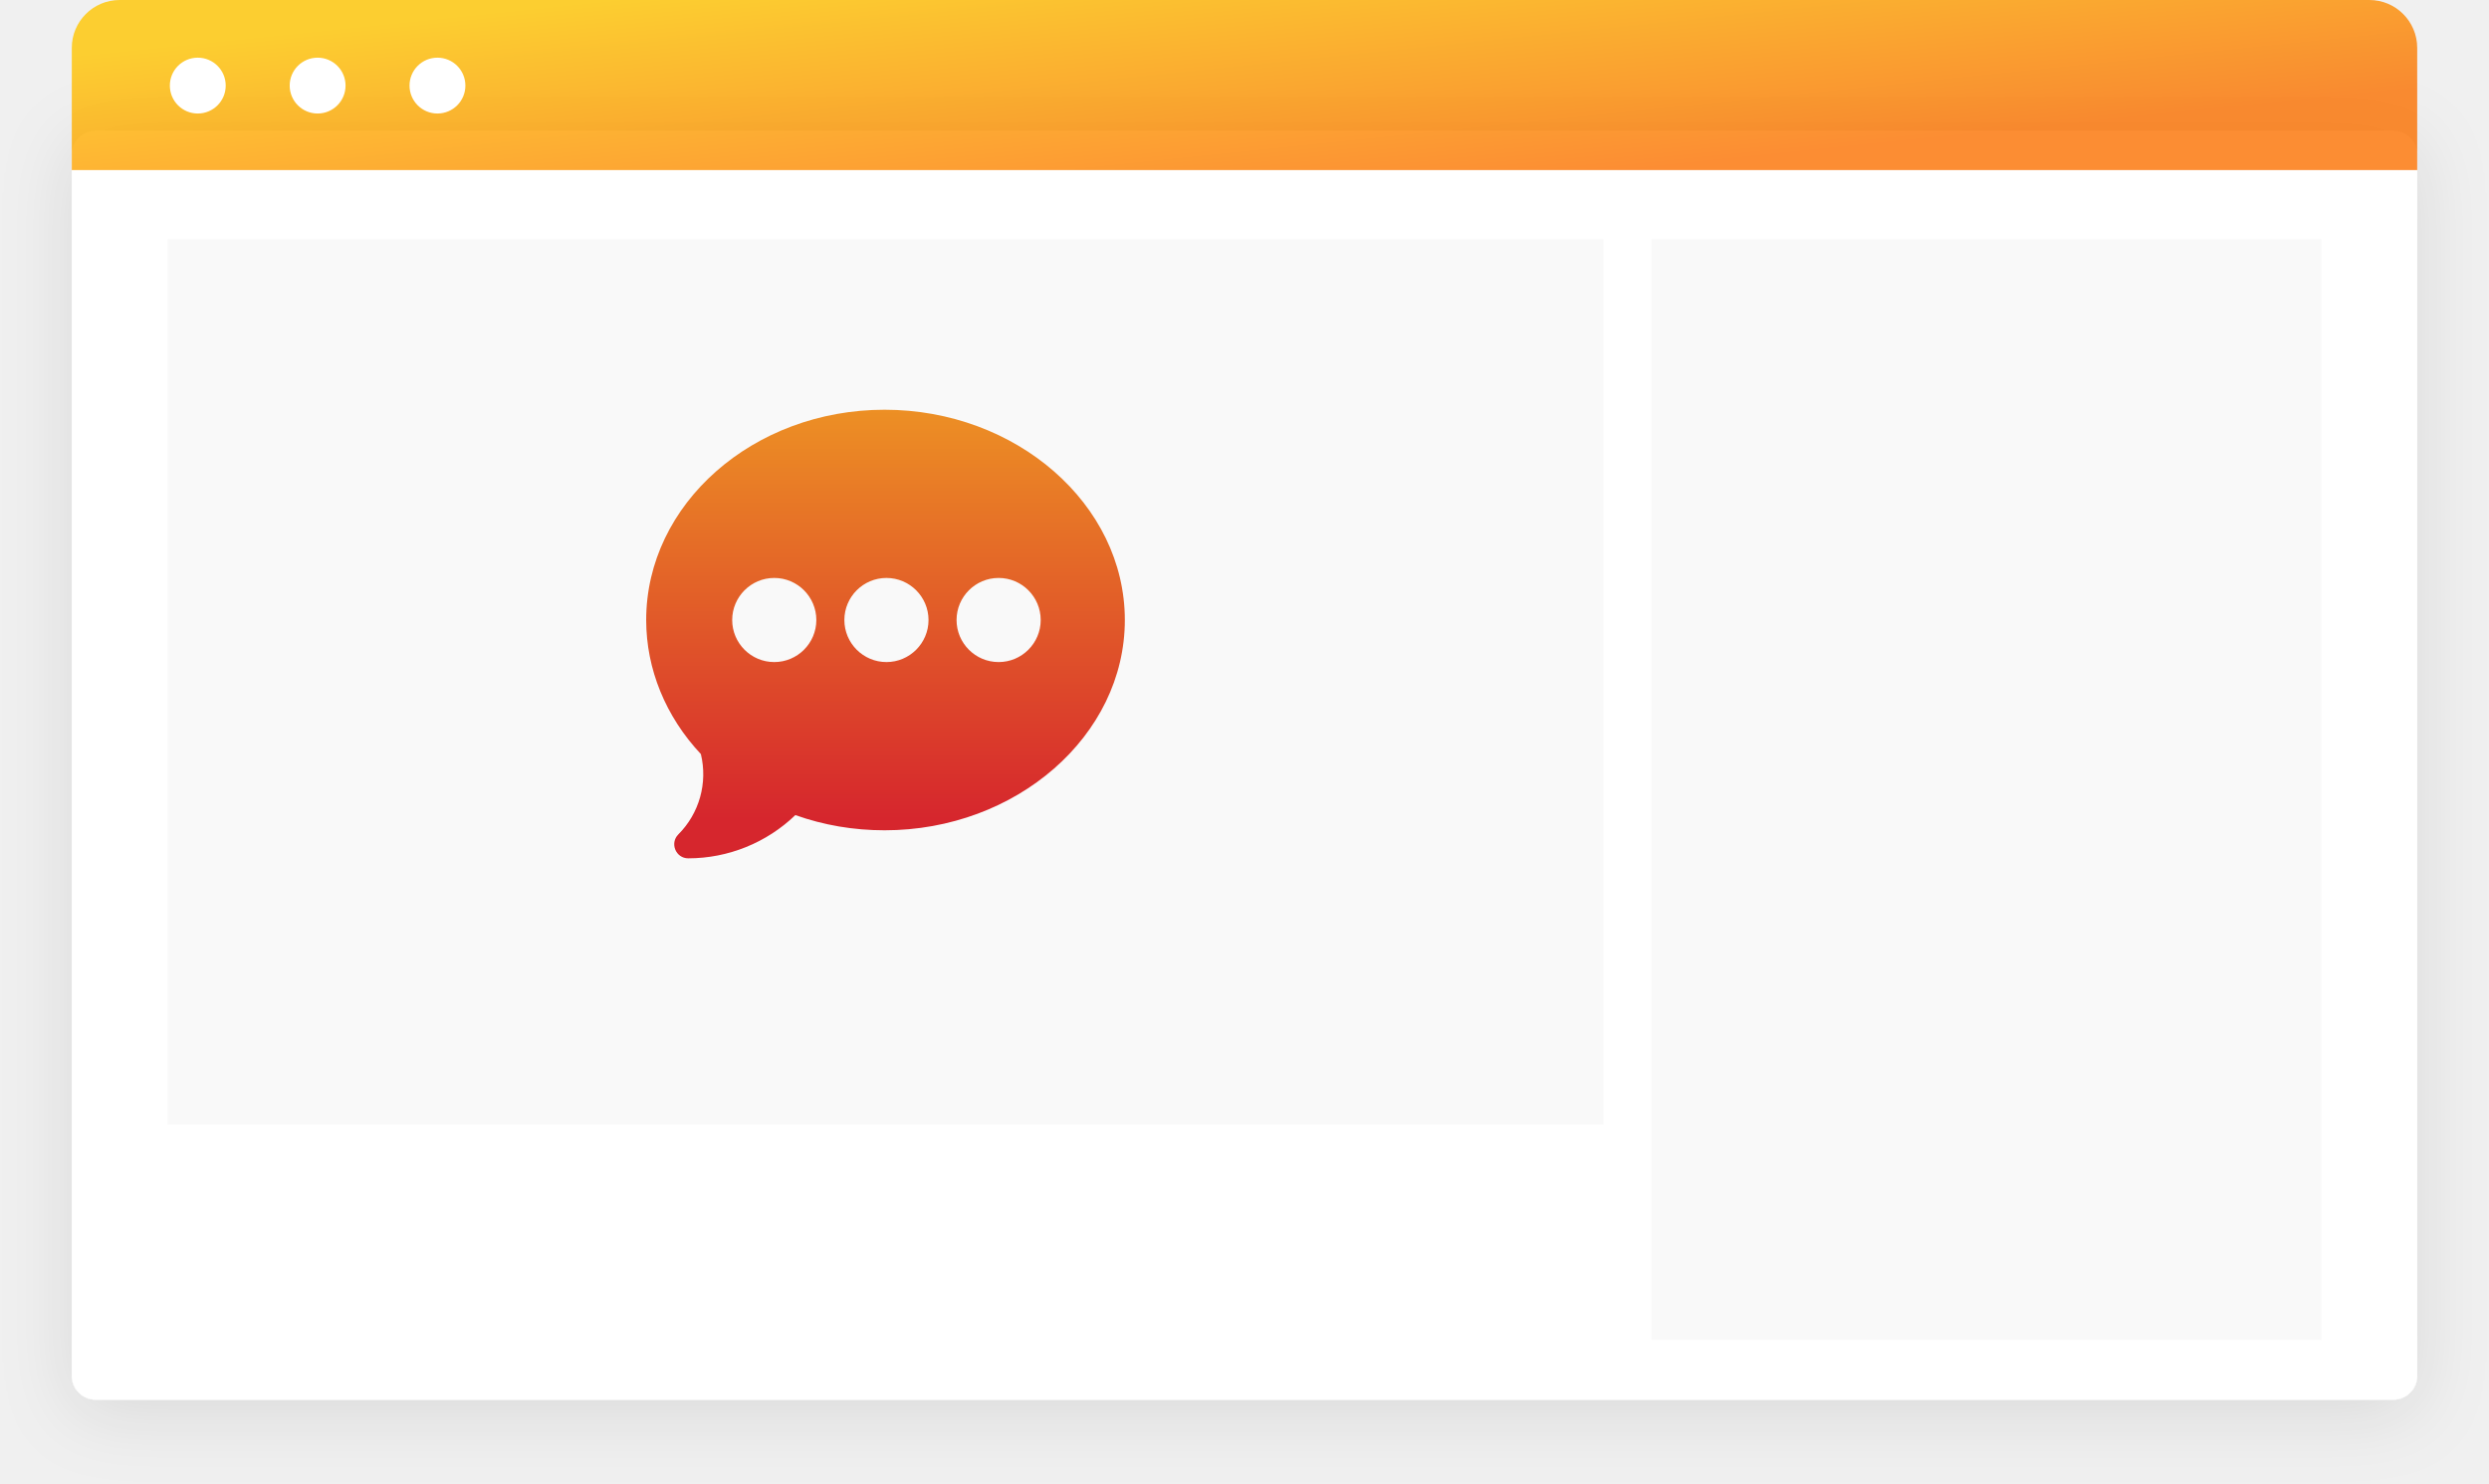
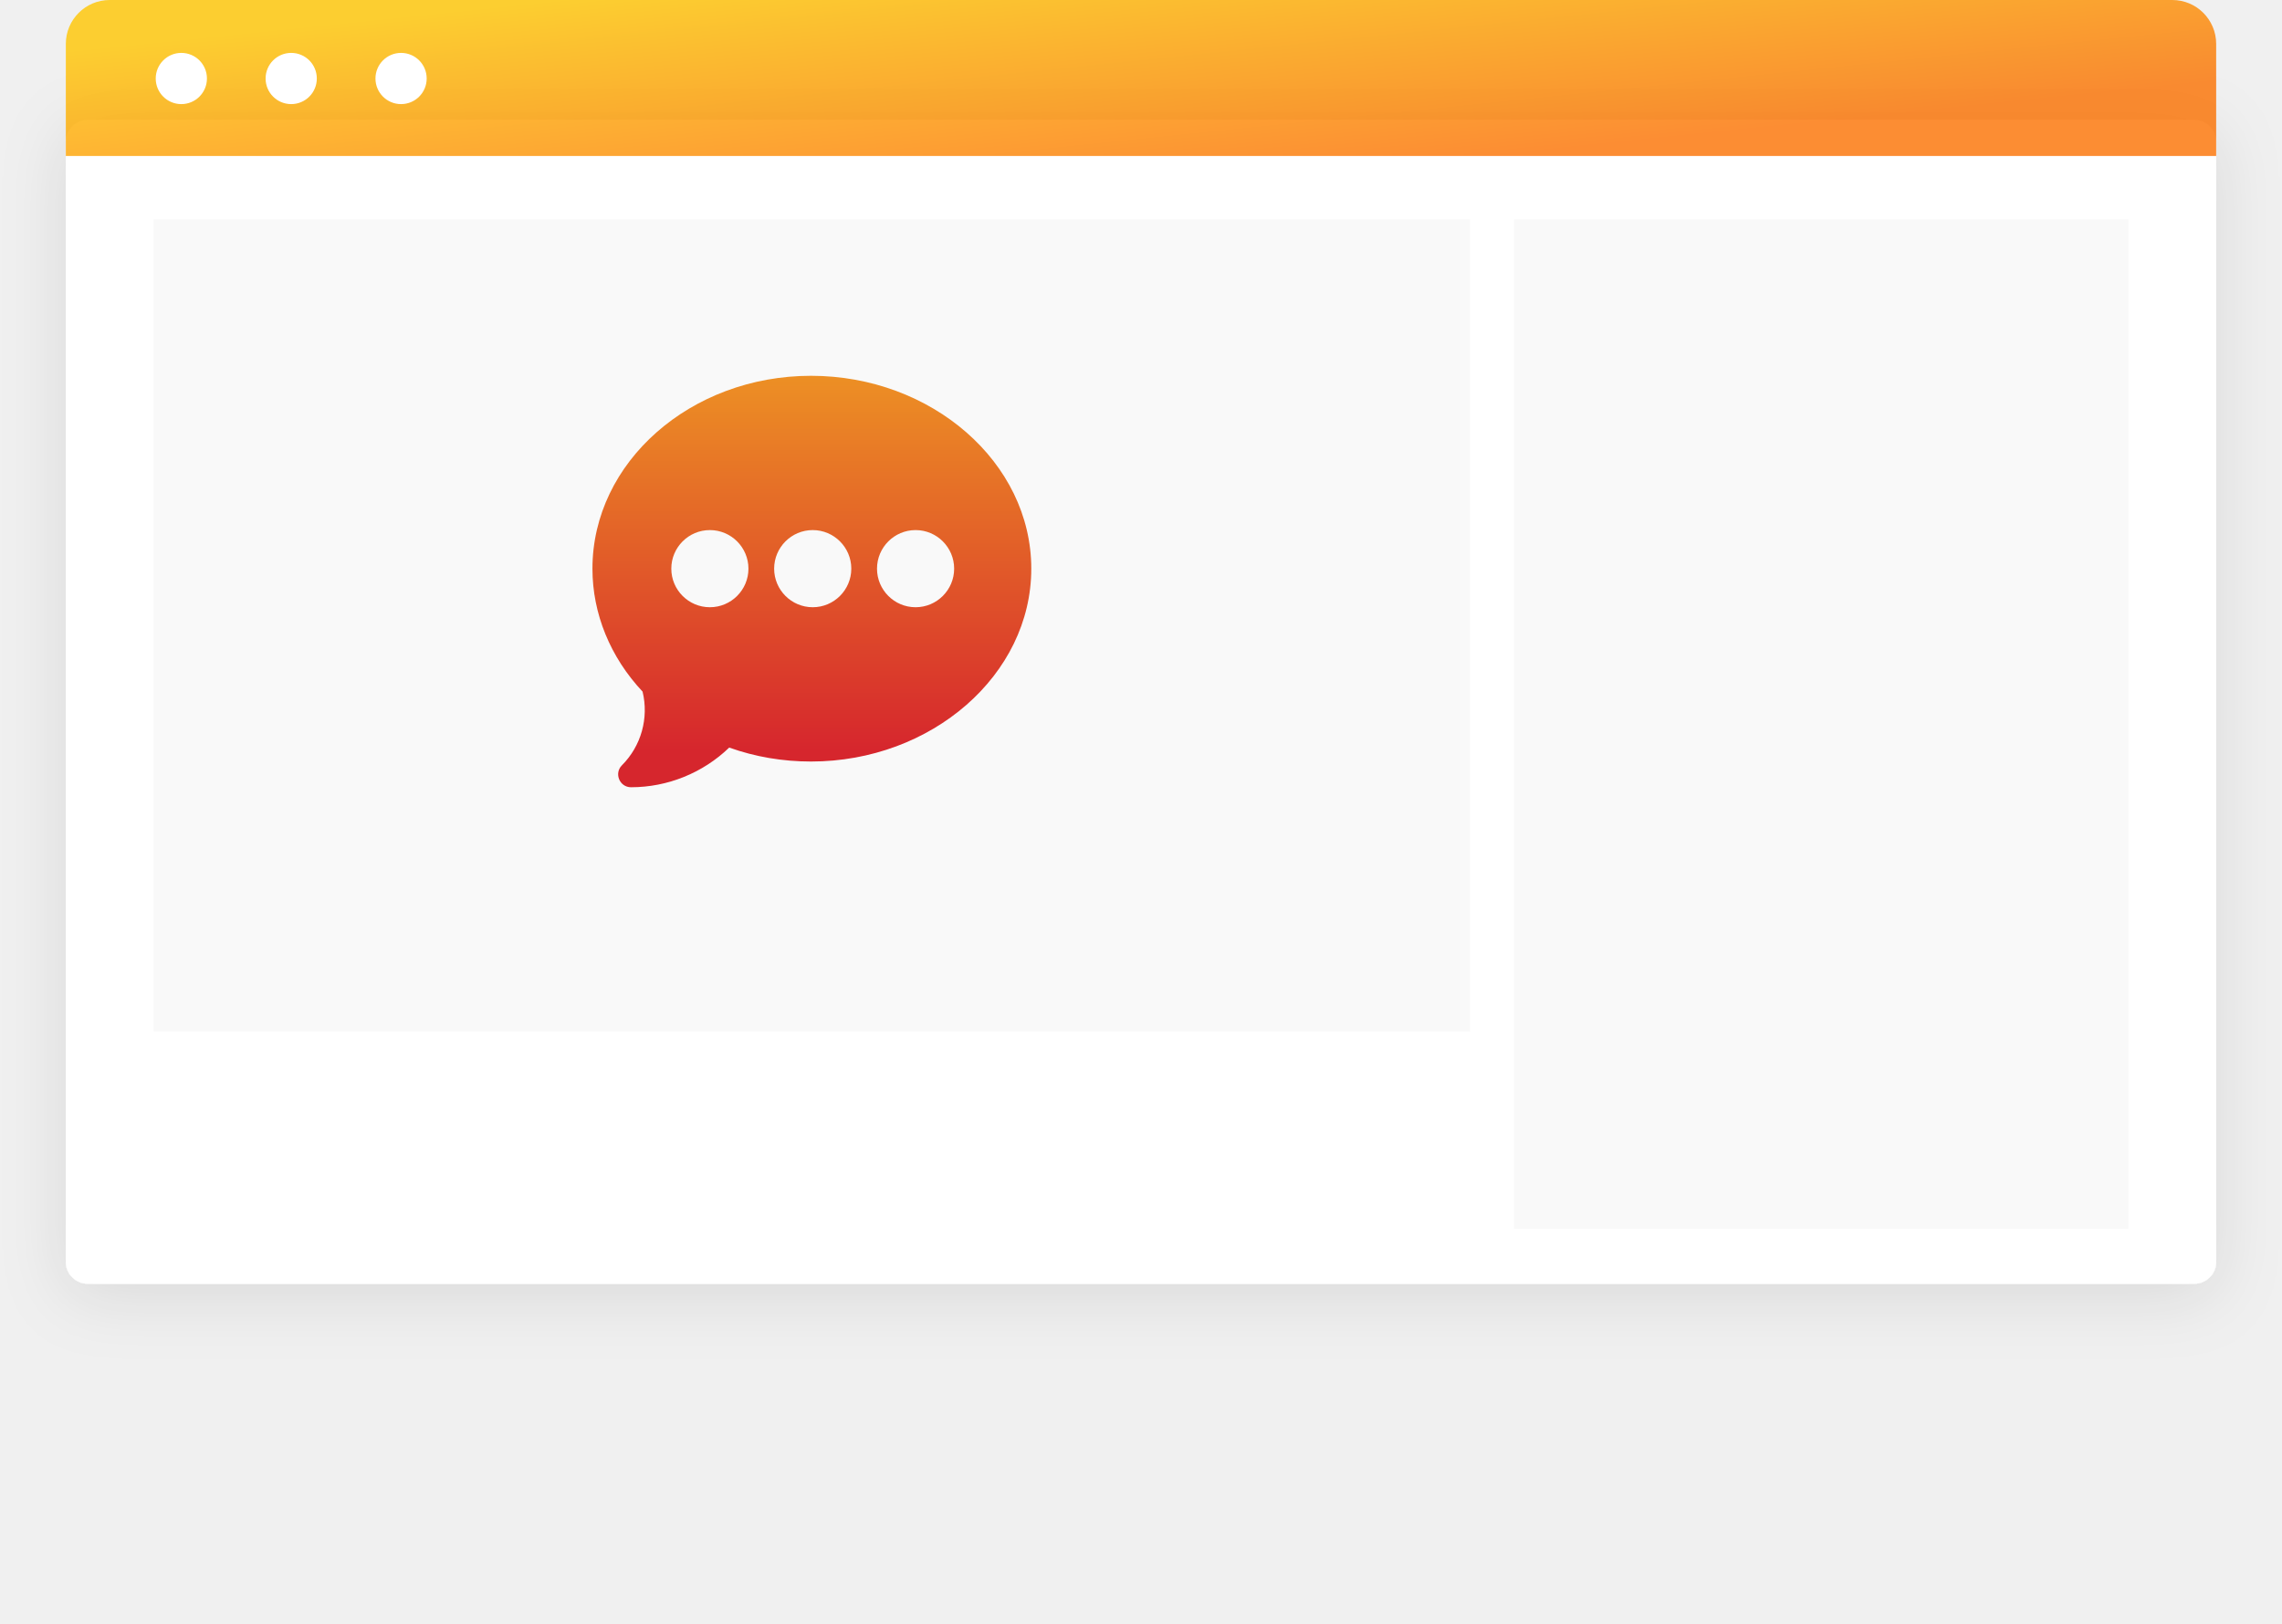
- <svg xmlns="http://www.w3.org/2000/svg" width="208" height="124" viewBox="0 0 208 124" fill="none">
+ <svg xmlns="http://www.w3.org/2000/svg" width="208" height="148" viewBox="0 0 208 148" fill="none">
  <g filter="url(#filter0_d_2686_11821)">
    <rect x="6" y="10.935" width="196" height="106.065" rx="2" fill="white" />
  </g>
  <rect x="14" y="20" width="120" height="74" fill="#F9F9F9" />
  <rect x="138" y="20" width="56" height="92" fill="#F9F9F9" />
  <path d="M6 4C6 1.791 7.791 0 10 0H198C200.209 0 202 1.791 202 4V14.215H6V4Z" fill="url(#paint0_linear_2686_11821)" fill-opacity="0.8" />
  <circle cx="16.528" cy="7.155" r="2.334" fill="white" />
  <circle cx="26.543" cy="7.155" r="2.334" fill="white" />
  <circle cx="36.557" cy="7.155" r="2.334" fill="white" />
  <path d="M73.922 34.25C62.937 34.25 54 42.135 54 51.828C54 55.923 55.62 59.891 58.57 63.035C59.153 65.442 58.445 67.992 56.687 69.749C55.952 70.485 56.472 71.75 57.516 71.75C60.855 71.75 64.074 70.442 66.466 68.135C68.833 68.979 71.337 69.406 73.922 69.406C84.907 69.406 94 61.521 94 51.828C94 42.135 84.907 34.25 73.922 34.25ZM64.703 55.344C62.764 55.344 61.188 53.767 61.188 51.828C61.188 49.889 62.764 48.312 64.703 48.312C66.642 48.312 68.219 49.889 68.219 51.828C68.219 53.767 66.642 55.344 64.703 55.344ZM74.078 55.344C72.139 55.344 70.562 53.767 70.562 51.828C70.562 49.889 72.139 48.312 74.078 48.312C76.017 48.312 77.594 49.889 77.594 51.828C77.594 53.767 76.017 55.344 74.078 55.344ZM83.453 55.344C81.514 55.344 79.938 53.767 79.938 51.828C79.938 49.889 81.514 48.312 83.453 48.312C85.392 48.312 86.969 49.889 86.969 51.828C86.969 53.767 85.392 55.344 83.453 55.344Z" fill="url(#paint1_linear_2686_11821)" />
  <defs>
    <filter id="filter0_d_2686_11821" x="0" y="5.935" width="208" height="118.065" filterUnits="userSpaceOnUse" color-interpolation-filters="sRGB">
      <feFlood flood-opacity="0" result="BackgroundImageFix" />
      <feColorMatrix in="SourceAlpha" type="matrix" values="0 0 0 0 0 0 0 0 0 0 0 0 0 0 0 0 0 0 127 0" result="hardAlpha" />
      <feOffset dy="1" />
      <feGaussianBlur stdDeviation="3" />
      <feComposite in2="hardAlpha" operator="out" />
      <feColorMatrix type="matrix" values="0 0 0 0 0 0 0 0 0 0 0 0 0 0 0 0 0 0 0.1 0" />
      <feBlend mode="normal" in2="BackgroundImageFix" result="effect1_dropShadow_2686_11821" />
      <feBlend mode="normal" in="SourceGraphic" in2="effect1_dropShadow_2686_11821" result="shape" />
    </filter>
    <linearGradient id="paint0_linear_2686_11821" x1="202" y1="7.581" x2="199.641" y2="-15.258" gradientUnits="userSpaceOnUse">
      <stop stop-color="#FB7000" />
      <stop offset="1" stop-color="#FFC500" />
    </linearGradient>
    <linearGradient id="paint1_linear_2686_11821" x1="73.615" y1="26.699" x2="73.615" y2="68.477" gradientUnits="userSpaceOnUse">
      <stop offset="0.06" stop-color="#F09F23" />
      <stop offset="1" stop-color="#D6262D" />
    </linearGradient>
  </defs>
</svg>
